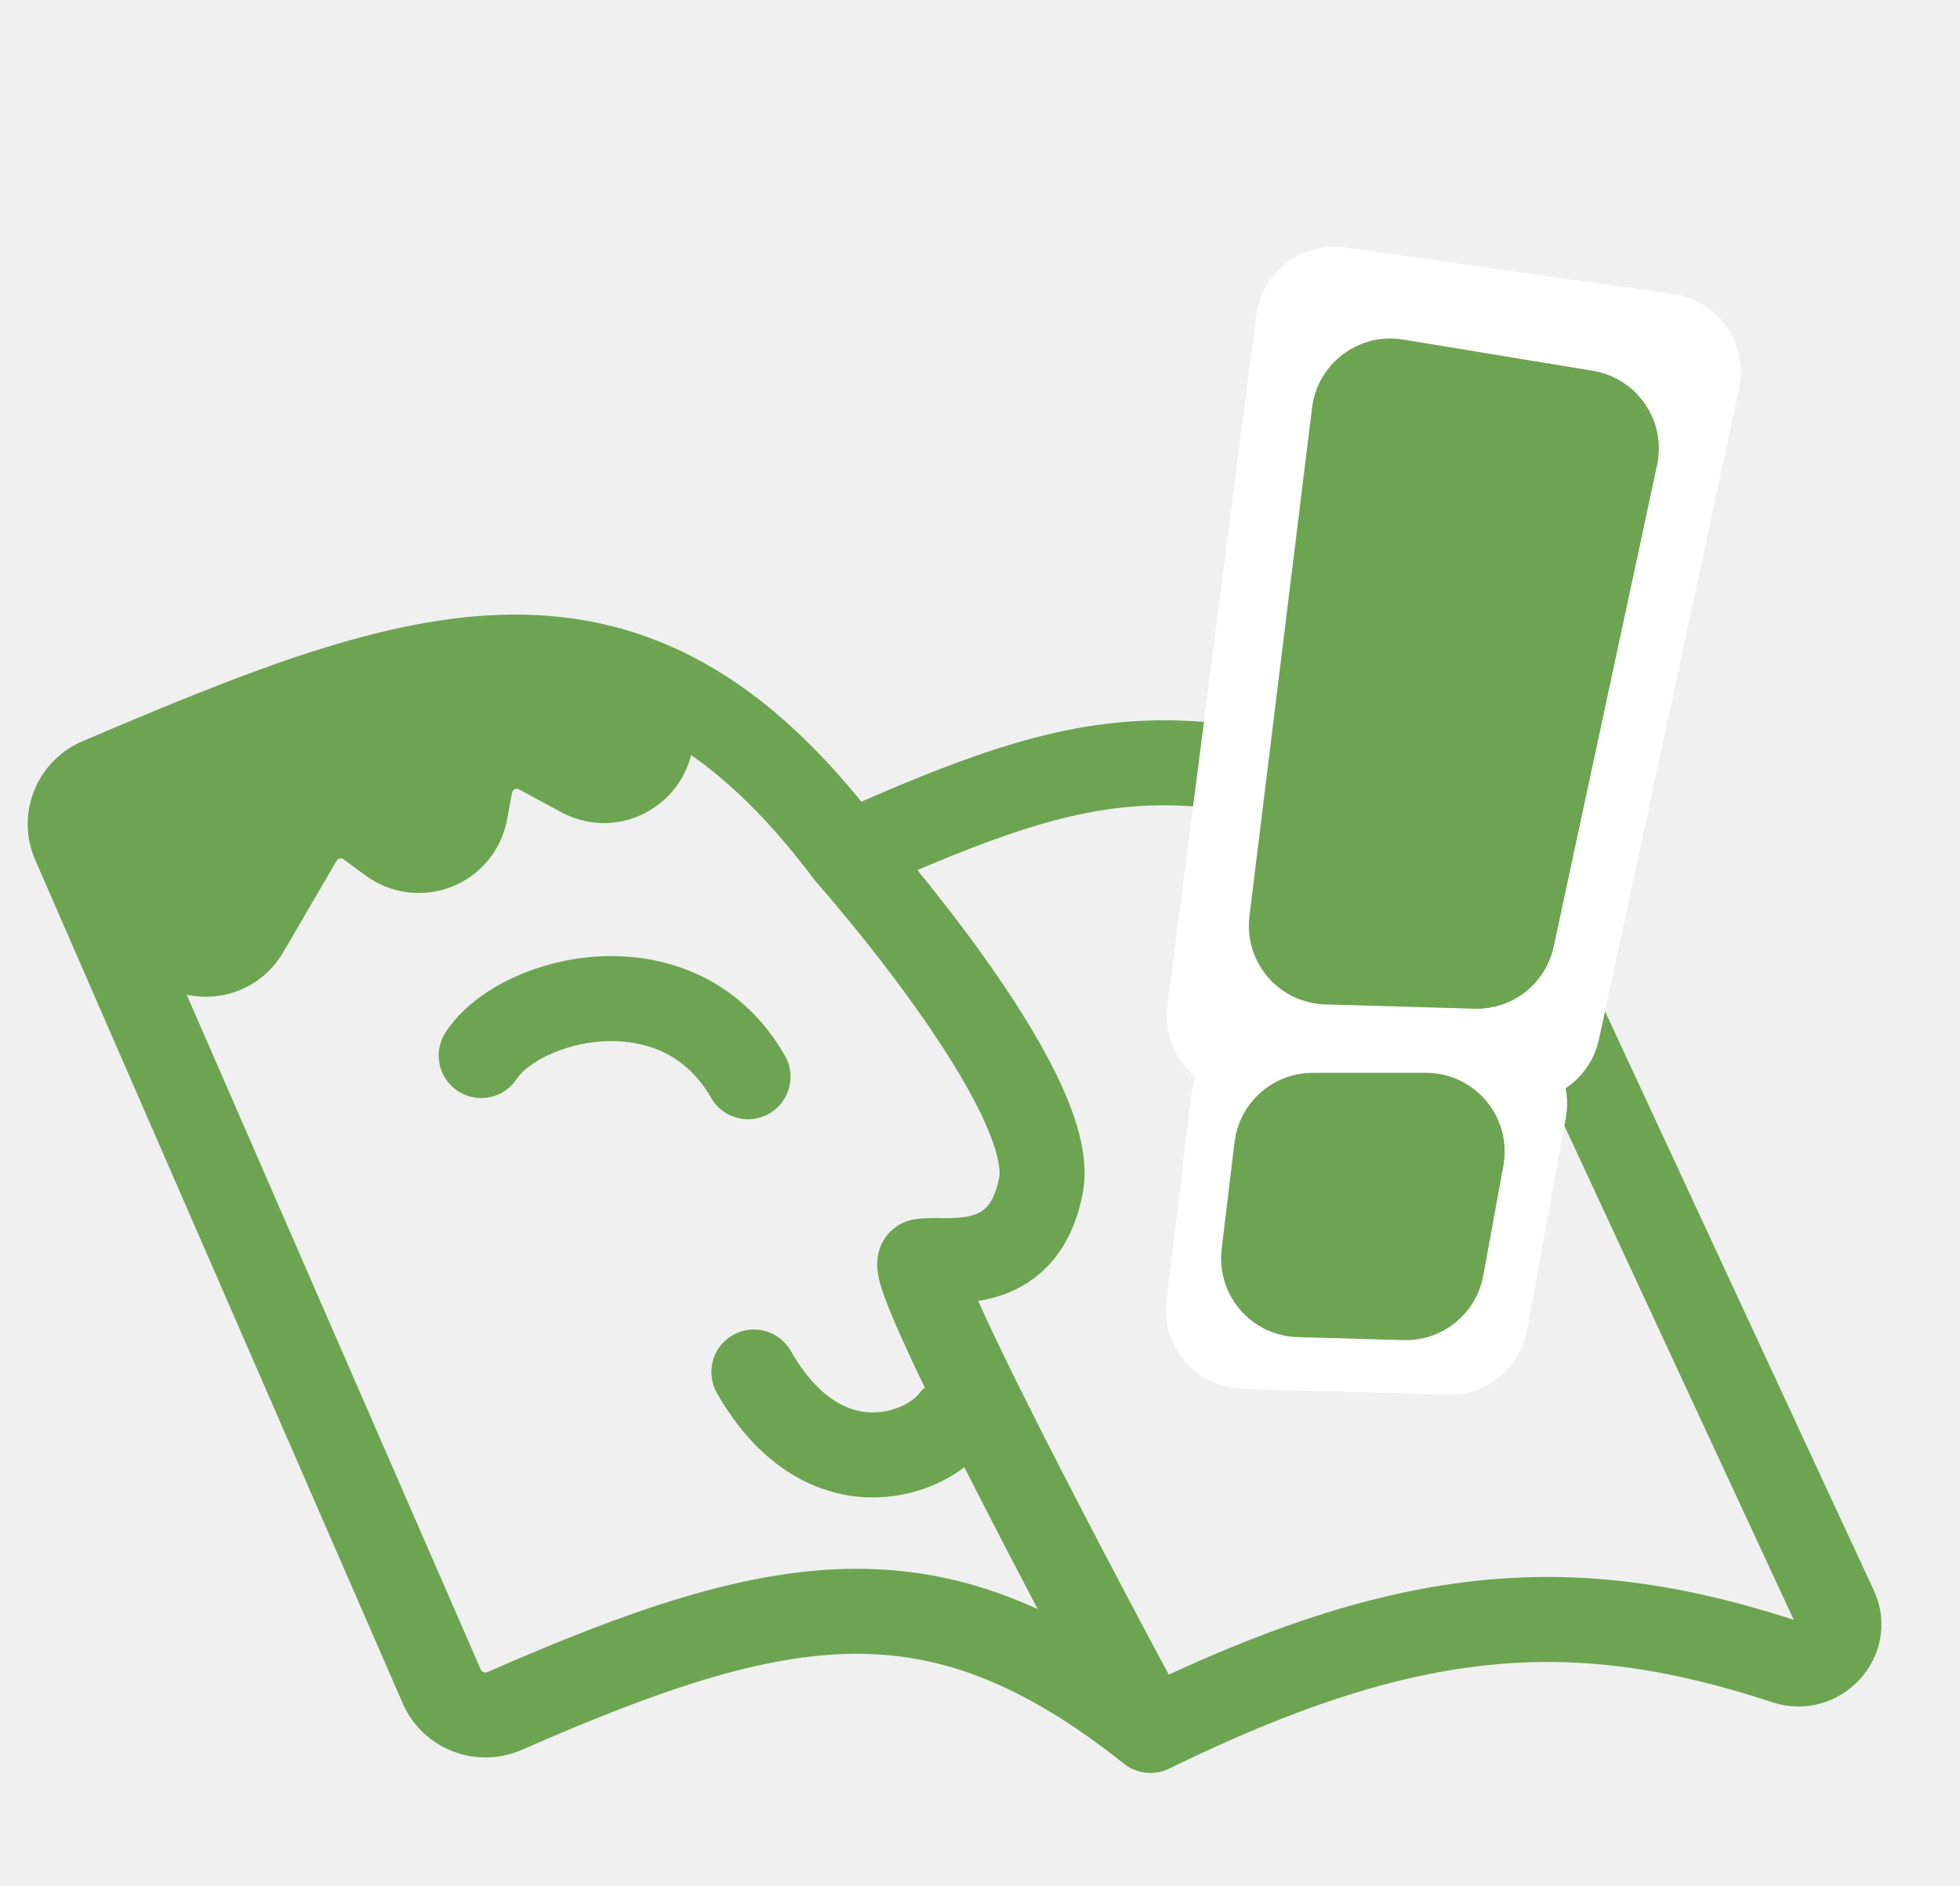
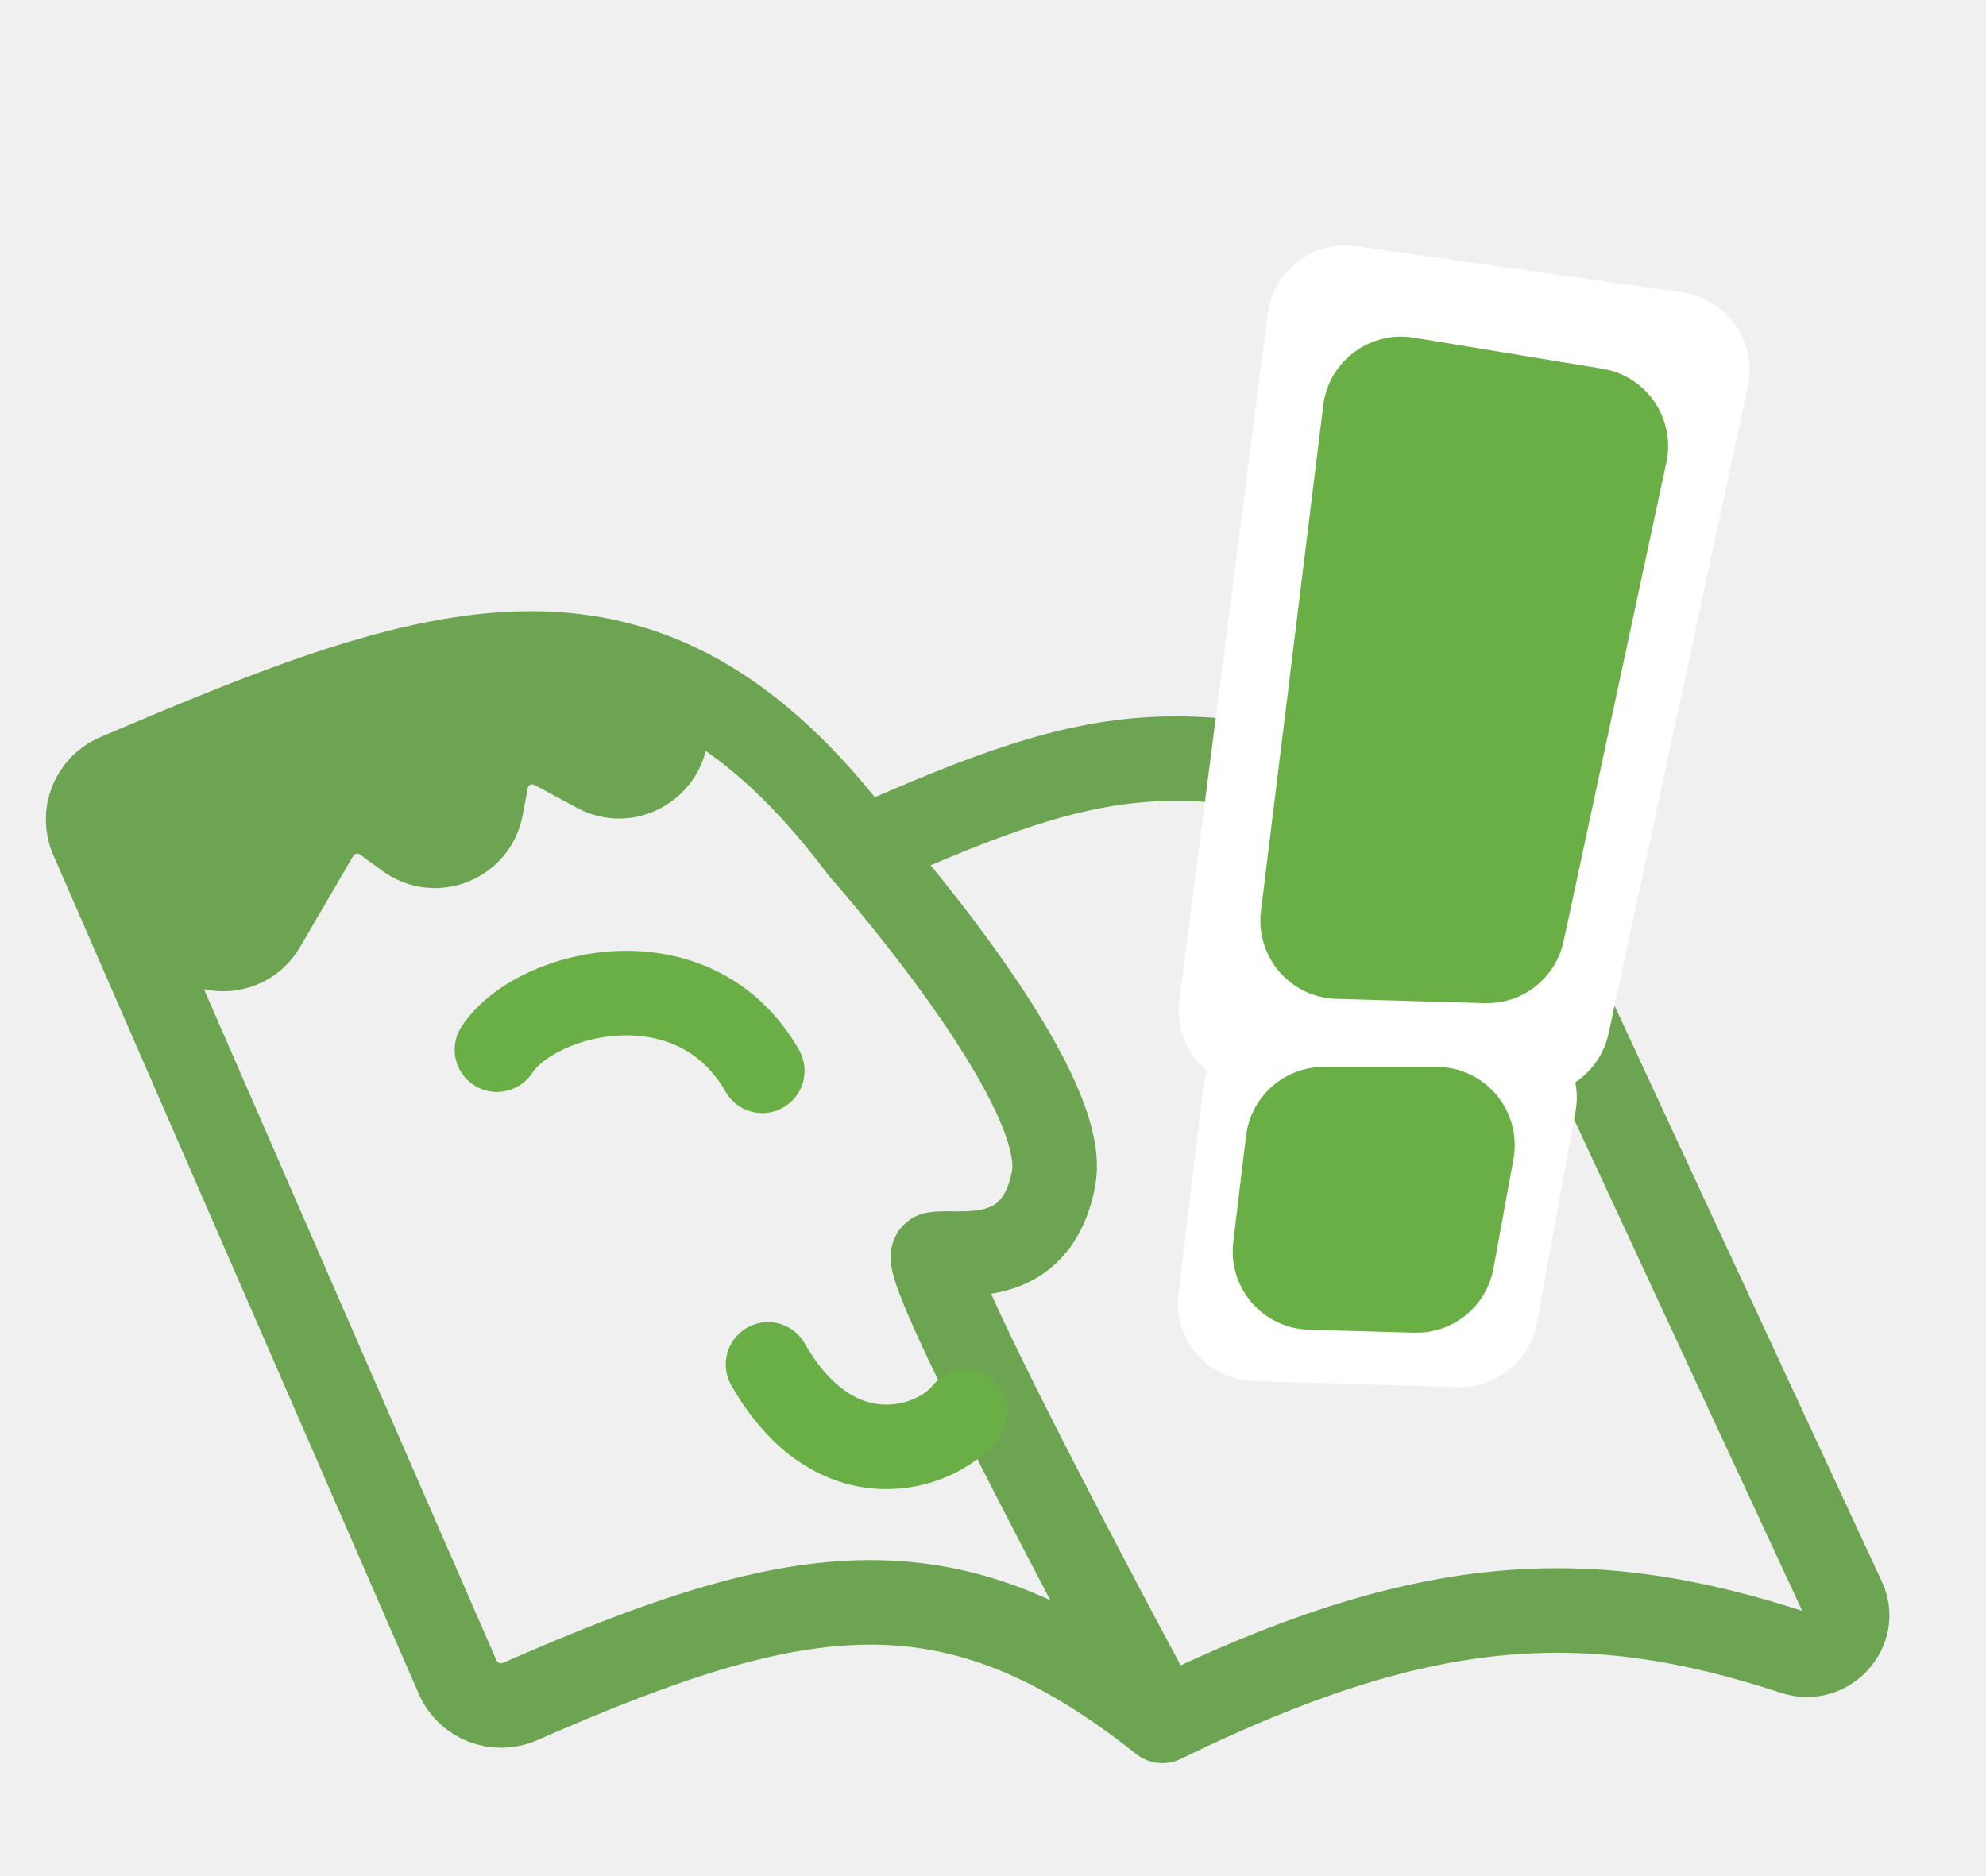
- <svg xmlns="http://www.w3.org/2000/svg" width="53" height="51" viewBox="0 0 53 51" fill="none">
-   <path d="M31.109 46.8C25.395 42.262 21.283 42.922 13.649 46.272C12.996 46.558 12.231 46.266 11.946 45.613L2.004 22.793C1.721 22.142 2.024 21.385 2.676 21.107C11.385 17.397 17.068 15.258 22.935 23.096M31.109 46.8C31.109 46.8 24.319 34.239 24.904 34.113C25.49 33.987 27.671 34.59 28.15 32.047C28.629 29.505 22.935 23.096 22.935 23.096M31.109 46.8C38.131 43.363 42.585 43.071 48.295 44.948C49.174 45.237 50.018 44.339 49.629 43.5L40.093 22.953C39.943 22.63 39.66 22.382 39.32 22.275C31.773 19.893 29.76 20.041 22.935 23.096" stroke="#6DA451" stroke-width="2.299" stroke-linecap="round" />
-   <path d="M13.012 28.547C14.076 26.929 18.376 25.88 20.227 29.121" stroke="#6DA451" stroke-width="2.299" stroke-linecap="round" />
-   <path d="M4.384 25.026L3.367 22.602C3.301 22.445 3.268 22.277 3.268 22.108V21.882C3.268 21.314 3.642 20.815 4.186 20.656L12.345 18.27C12.451 18.239 12.561 18.222 12.671 18.219L16.185 18.131C16.774 18.117 17.297 18.507 17.45 19.075L17.564 19.498C17.856 20.581 16.711 21.487 15.725 20.955L14.579 20.336C13.817 19.925 12.876 20.375 12.717 21.226L12.58 21.958C12.408 22.883 11.329 23.31 10.57 22.754L9.967 22.313C9.356 21.865 8.491 22.045 8.109 22.7L6.665 25.175C6.134 26.085 4.792 25.997 4.384 25.026Z" fill="#6DA451" stroke="#6DA451" stroke-width="2.299" stroke-linecap="round" />
-   <path d="M20.385 37.106C22.237 40.347 24.982 39.405 25.749 38.408" stroke="#6DA451" stroke-width="2.299" stroke-linecap="round" />
-   <path d="M34.815 8.639C34.906 7.933 35.556 7.438 36.261 7.538L45.125 8.796C45.858 8.9 46.35 9.605 46.194 10.329L42.405 27.931C42.276 28.53 41.738 28.953 41.125 28.939L33.648 28.758C32.89 28.739 32.315 28.069 32.412 27.318L34.815 8.639Z" fill="white" stroke="white" stroke-width="1.703" />
-   <path d="M33.062 29.696C33.139 29.055 33.683 28.572 34.33 28.572L40.247 28.572C41.044 28.572 41.646 29.294 41.503 30.078L40.454 35.823C40.34 36.443 39.791 36.888 39.161 36.87L33.621 36.711C32.87 36.689 32.3 36.027 32.39 35.281L33.062 29.696Z" fill="white" stroke="white" stroke-width="1.703" />
-   <path d="M36.325 11.127C36.414 10.407 37.084 9.905 37.8 10.023L42.936 10.869C43.655 10.987 44.13 11.684 43.977 12.397L41.182 25.421C41.053 26.023 40.513 26.447 39.897 26.43L35.862 26.314C35.11 26.292 34.539 25.628 34.631 24.881L36.325 11.127Z" fill="#6DA451" stroke="#6DA451" stroke-width="1.703" />
-   <path d="M34.228 30.991C34.305 30.349 34.85 29.866 35.496 29.866L38.559 29.866C39.356 29.866 39.958 30.589 39.815 31.373L39.272 34.346C39.158 34.967 38.609 35.411 37.978 35.393L35.111 35.311C34.361 35.289 33.791 34.628 33.88 33.882L34.228 30.991Z" fill="#6DA451" stroke="#6DA451" stroke-width="1.703" />
+ <svg xmlns="http://www.w3.org/2000/svg" width="54" height="51" viewBox="0 0 54 51" fill="none">
+   <path d="M31.607 46.8C25.893 42.262 21.781 42.922 14.147 46.272C13.495 46.558 12.729 46.266 12.444 45.613L2.502 22.793C2.219 22.142 2.522 21.385 3.174 21.107C11.883 17.397 17.566 15.258 23.433 23.096M31.607 46.8C31.607 46.8 24.817 34.239 25.402 34.113C25.988 33.987 28.169 34.59 28.648 32.047C29.127 29.505 23.433 23.096 23.433 23.096M31.607 46.8C38.629 43.363 43.083 43.071 48.793 44.948C49.672 45.237 50.516 44.339 50.127 43.5L40.591 22.953C40.441 22.63 40.158 22.382 39.818 22.275C32.271 19.893 30.258 20.041 23.433 23.096" stroke="#6DA451" stroke-width="2.299" stroke-linecap="round" />
+   <path d="M13.512 28.547C14.576 26.929 18.876 25.88 20.727 29.121" stroke="#6AAF46" stroke-width="2.299" stroke-linecap="round" />
+   <path d="M4.886 25.026L3.869 22.602C3.803 22.445 3.77 22.277 3.77 22.108V21.882C3.77 21.314 4.144 20.815 4.688 20.656L12.847 18.27C12.953 18.239 13.063 18.222 13.173 18.219L16.687 18.131C17.276 18.117 17.799 18.507 17.952 19.075L18.066 19.498C18.358 20.581 17.213 21.487 16.227 20.955L15.081 20.336C14.319 19.925 13.377 20.375 13.219 21.226L13.082 21.958C12.909 22.883 11.831 23.31 11.072 22.754L10.469 22.313C9.858 21.865 8.993 22.045 8.611 22.7L7.167 25.175C6.636 26.085 5.294 25.997 4.886 25.026Z" fill="#6DA451" stroke="#6DA451" stroke-width="2.299" stroke-linecap="round" />
+   <path d="M20.883 37.106C22.735 40.347 25.48 39.405 26.247 38.408" stroke="#6AAF46" stroke-width="2.299" stroke-linecap="round" />
+   <path d="M35.315 8.639C35.406 7.933 36.056 7.438 36.761 7.538L45.625 8.796C46.358 8.9 46.85 9.605 46.694 10.329L42.905 27.931C42.776 28.53 42.238 28.953 41.625 28.939L34.148 28.758C33.39 28.739 32.815 28.069 32.912 27.318L35.315 8.639Z" fill="white" stroke="white" stroke-width="1.703" />
+   <path d="M33.56 29.696C33.637 29.055 34.181 28.572 34.828 28.572L40.745 28.572C41.542 28.572 42.144 29.294 42.001 30.078L40.952 35.823C40.838 36.443 40.289 36.888 39.659 36.87L34.119 36.711C33.369 36.689 32.798 36.027 32.888 35.281L33.56 29.696Z" fill="white" stroke="white" stroke-width="1.703" />
+   <path d="M36.825 11.127C36.914 10.407 37.584 9.905 38.3 10.023L43.436 10.869C44.155 10.987 44.63 11.684 44.477 12.397L41.682 25.421C41.553 26.023 41.013 26.447 40.397 26.43L36.362 26.314C35.61 26.292 35.039 25.628 35.131 24.881L36.825 11.127Z" fill="#6AAF46" stroke="#6AAF46" stroke-width="1.703" />
+   <path d="M34.726 30.991C34.803 30.349 35.348 29.866 35.994 29.866L39.056 29.866C39.854 29.866 40.456 30.589 40.313 31.373L39.77 34.346C39.656 34.967 39.107 35.411 38.477 35.393L35.609 35.311C34.859 35.289 34.289 34.628 34.378 33.882L34.726 30.991Z" fill="#6AAF46" stroke="#6AAF46" stroke-width="1.703" />
</svg>
